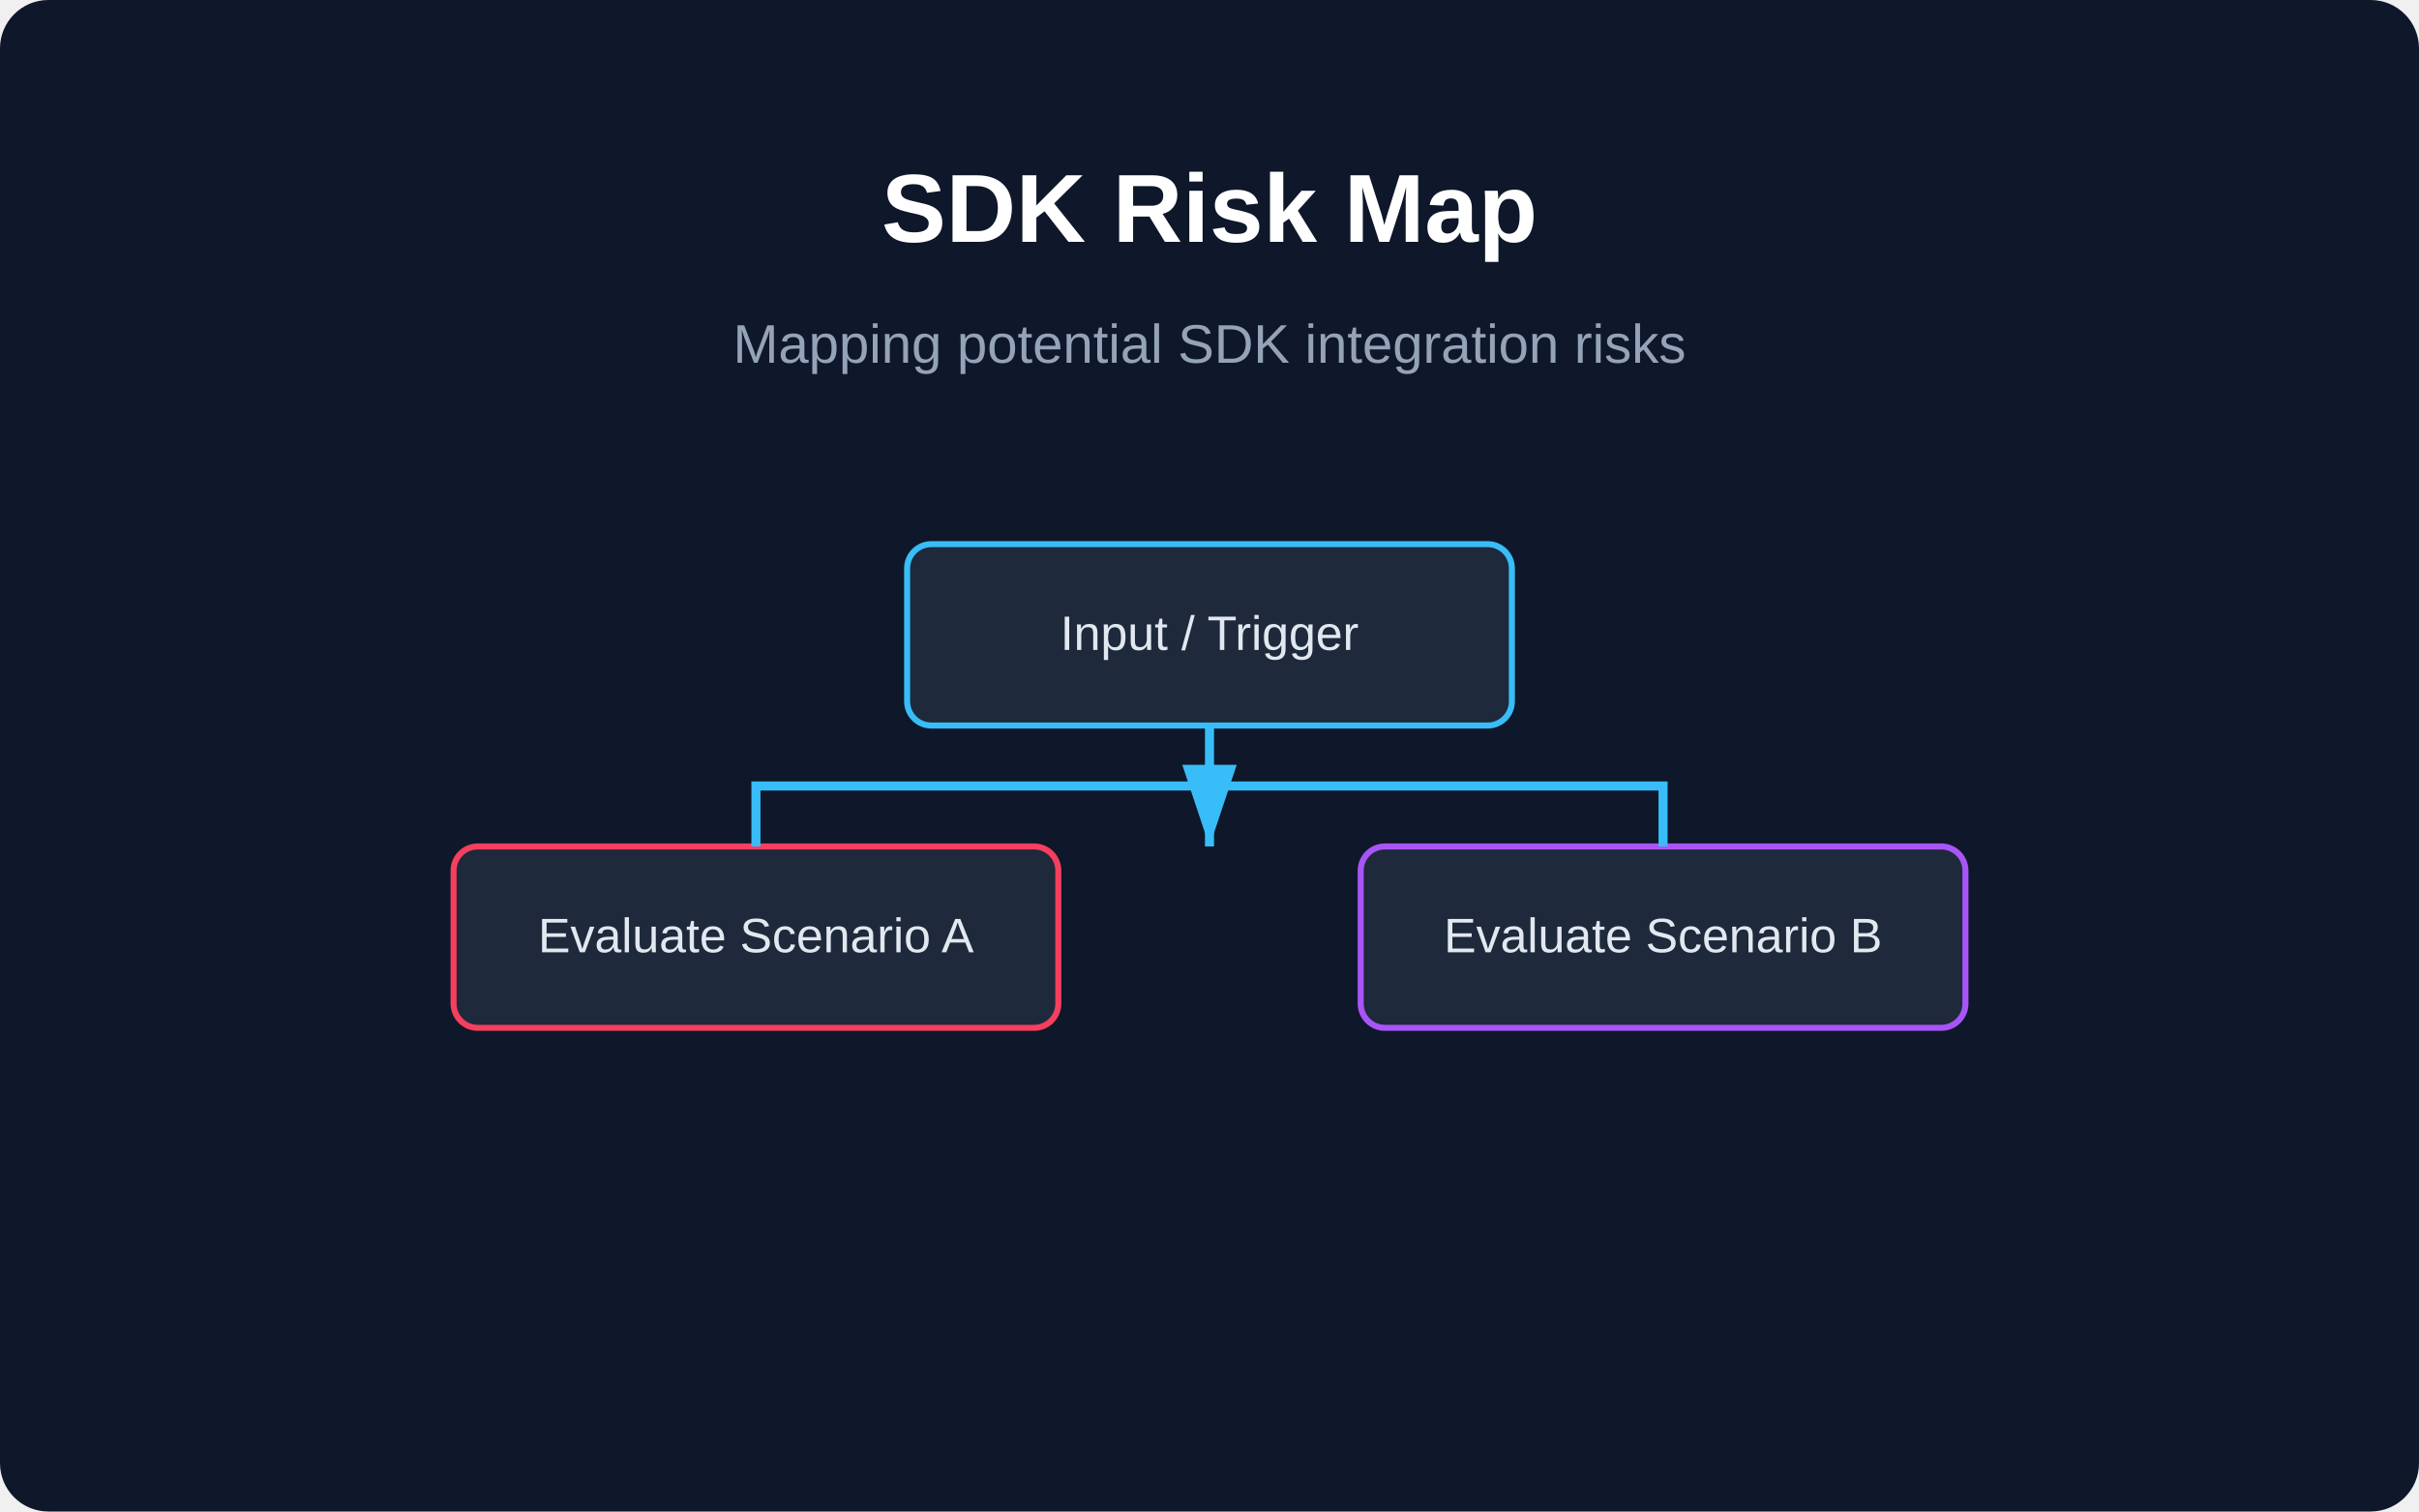
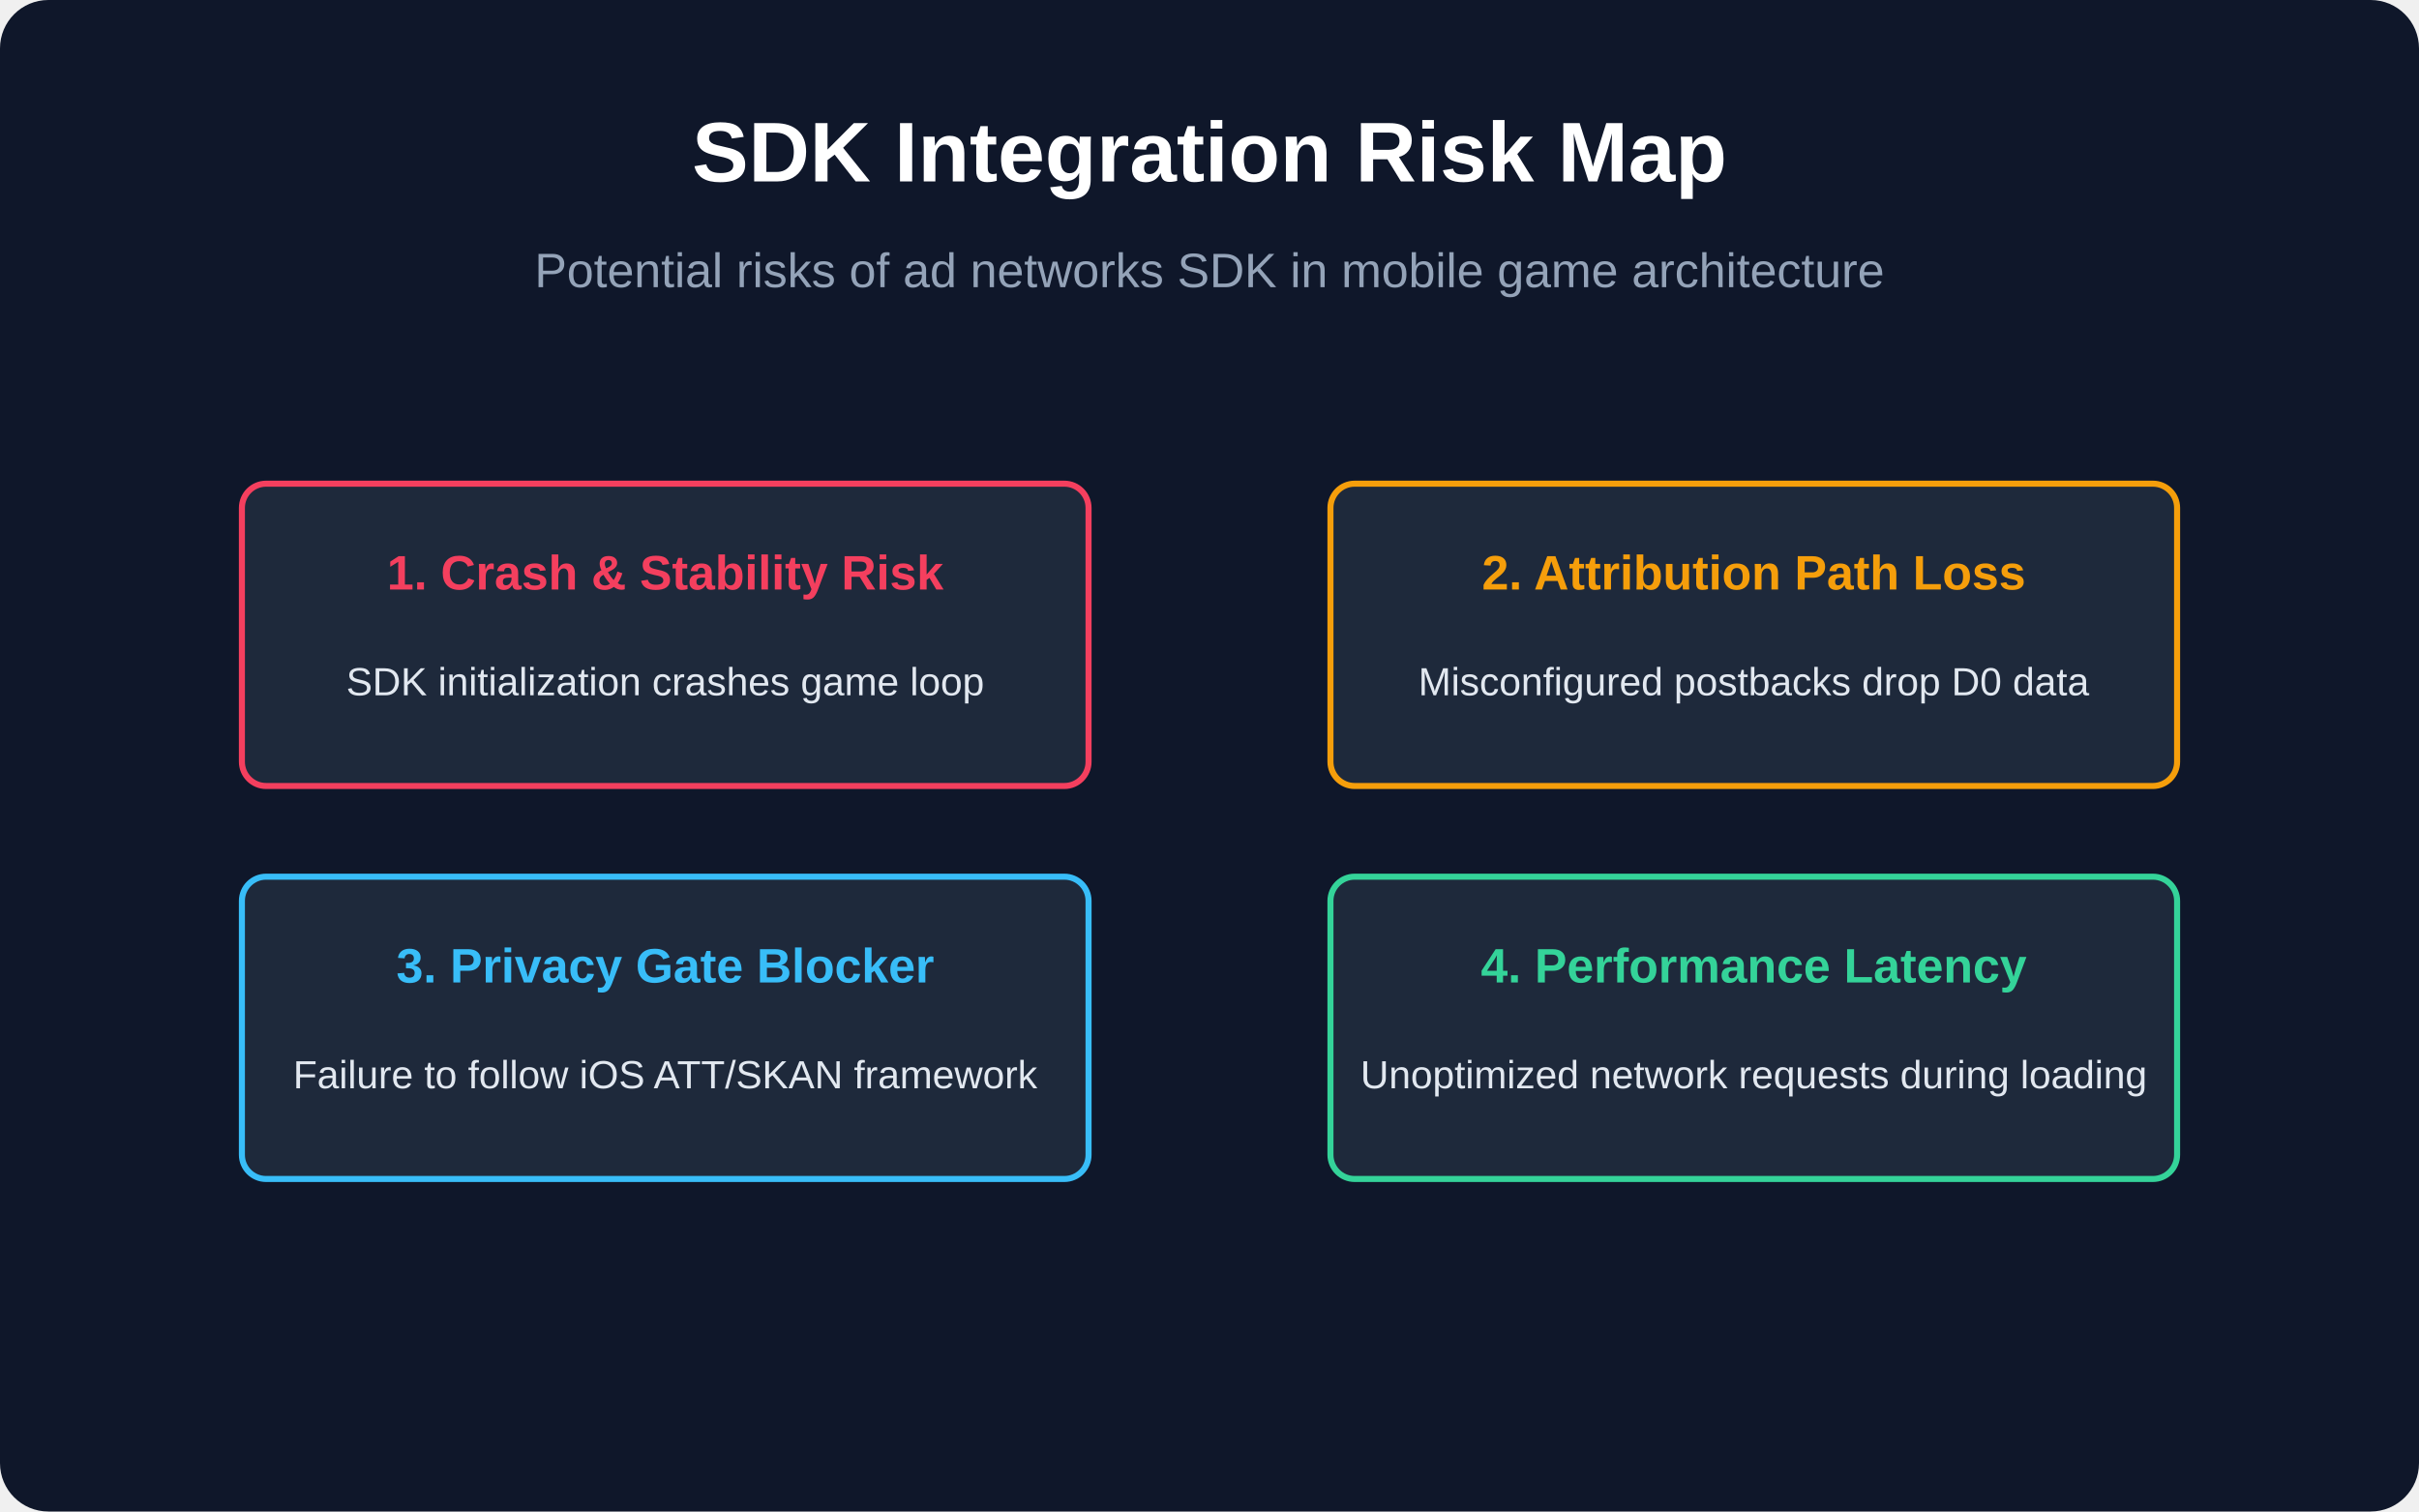
<svg xmlns="http://www.w3.org/2000/svg" viewBox="0 0 800 500" width="800" height="500">
  <rect width="100%" height="100%" fill="#0f172a" rx="16" />
-   <text x="400" y="80" font-family="Arial, sans-serif" font-size="32" font-weight="bold" fill="#ffffff" text-anchor="middle">SDK Risk Map</text>
-   <text x="400" y="120" font-family="Arial, sans-serif" font-size="18" fill="#94a3b8" text-anchor="middle">Mapping potential SDK integration risks</text>
+   <text x="400" y="60" font-family="Segoe UI, Arial, sans-serif" font-size="28" font-weight="bold" fill="#ffffff" text-anchor="middle">SDK Integration Risk Map</text>
+   <text x="400" y="95" font-family="Segoe UI, Arial, sans-serif" font-size="16" fill="#94a3b8" text-anchor="middle">Potential risks of ad networks SDK in mobile game architecture</text>
  <defs>
    <marker id="arrow" markerWidth="10" markerHeight="10" refX="9" refY="3" orient="auto" markerUnits="strokeWidth">
      <path d="M0,0 L0,6 L9,3 z" fill="#38bdf8" />
    </marker>
  </defs>
-   <rect x="300" y="180" width="200" height="60" rx="8" fill="#1e293b" stroke="#38bdf8" stroke-width="2" />
-   <text x="400" y="215" font-family="Arial, sans-serif" font-size="16" fill="#e2e8f0" text-anchor="middle">Input / Trigger</text>
-   <path d="M 400 240 L 400 280" stroke="#38bdf8" stroke-width="3" fill="none" marker-end="url(#arrow)" />
-   <rect x="150" y="280" width="200" height="60" rx="8" fill="#1e293b" stroke="#f43f5e" stroke-width="2" />
-   <text x="250" y="315" font-family="Arial, sans-serif" font-size="16" fill="#e2e8f0" text-anchor="middle">Evaluate Scenario A</text>
-   <rect x="450" y="280" width="200" height="60" rx="8" fill="#1e293b" stroke="#a855f7" stroke-width="2" />
-   <text x="550" y="315" font-family="Arial, sans-serif" font-size="16" fill="#e2e8f0" text-anchor="middle">Evaluate Scenario B</text>
-   <path d="M 400 260 L 250 260 L 250 280" stroke="#38bdf8" stroke-width="3" fill="none" />
-   <path d="M 400 260 L 550 260 L 550 280" stroke="#38bdf8" stroke-width="3" fill="none" />
+   <rect x="80" y="160" width="280" height="100" rx="8" fill="#1e293b" stroke="#f43f5e" stroke-width="2" />
+   <text x="220" y="195" font-family="Arial" font-size="16" font-weight="bold" fill="#f43f5e" text-anchor="middle">1. Crash &amp; Stability Risk</text>
+   <text x="220" y="230" font-family="Arial" font-size="13" fill="#e2e8f0" text-anchor="middle">SDK initialization crashes game loop</text>
+   <rect x="440" y="160" width="280" height="100" rx="8" fill="#1e293b" stroke="#f59e0b" stroke-width="2" />
+   <text x="580" y="195" font-family="Arial" font-size="16" font-weight="bold" fill="#f59e0b" text-anchor="middle">2. Attribution Path Loss</text>
+   <text x="580" y="230" font-family="Arial" font-size="13" fill="#e2e8f0" text-anchor="middle">Misconfigured postbacks drop D0 data</text>
+   <rect x="80" y="290" width="280" height="100" rx="8" fill="#1e293b" stroke="#38bdf8" stroke-width="2" />
+   <text x="220" y="325" font-family="Arial" font-size="16" font-weight="bold" fill="#38bdf8" text-anchor="middle">3. Privacy Gate Blocker</text>
+   <text x="220" y="360" font-family="Arial" font-size="13" fill="#e2e8f0" text-anchor="middle">Failure to follow iOS ATT/SKAN framework</text>
+   <rect x="440" y="290" width="280" height="100" rx="8" fill="#1e293b" stroke="#34d399" stroke-width="2" />
+   <text x="580" y="325" font-family="Arial" font-size="16" font-weight="bold" fill="#34d399" text-anchor="middle">4. Performance Latency</text>
+   <text x="580" y="360" font-family="Arial" font-size="13" fill="#e2e8f0" text-anchor="middle">Unoptimized network requests during loading</text>
</svg>
